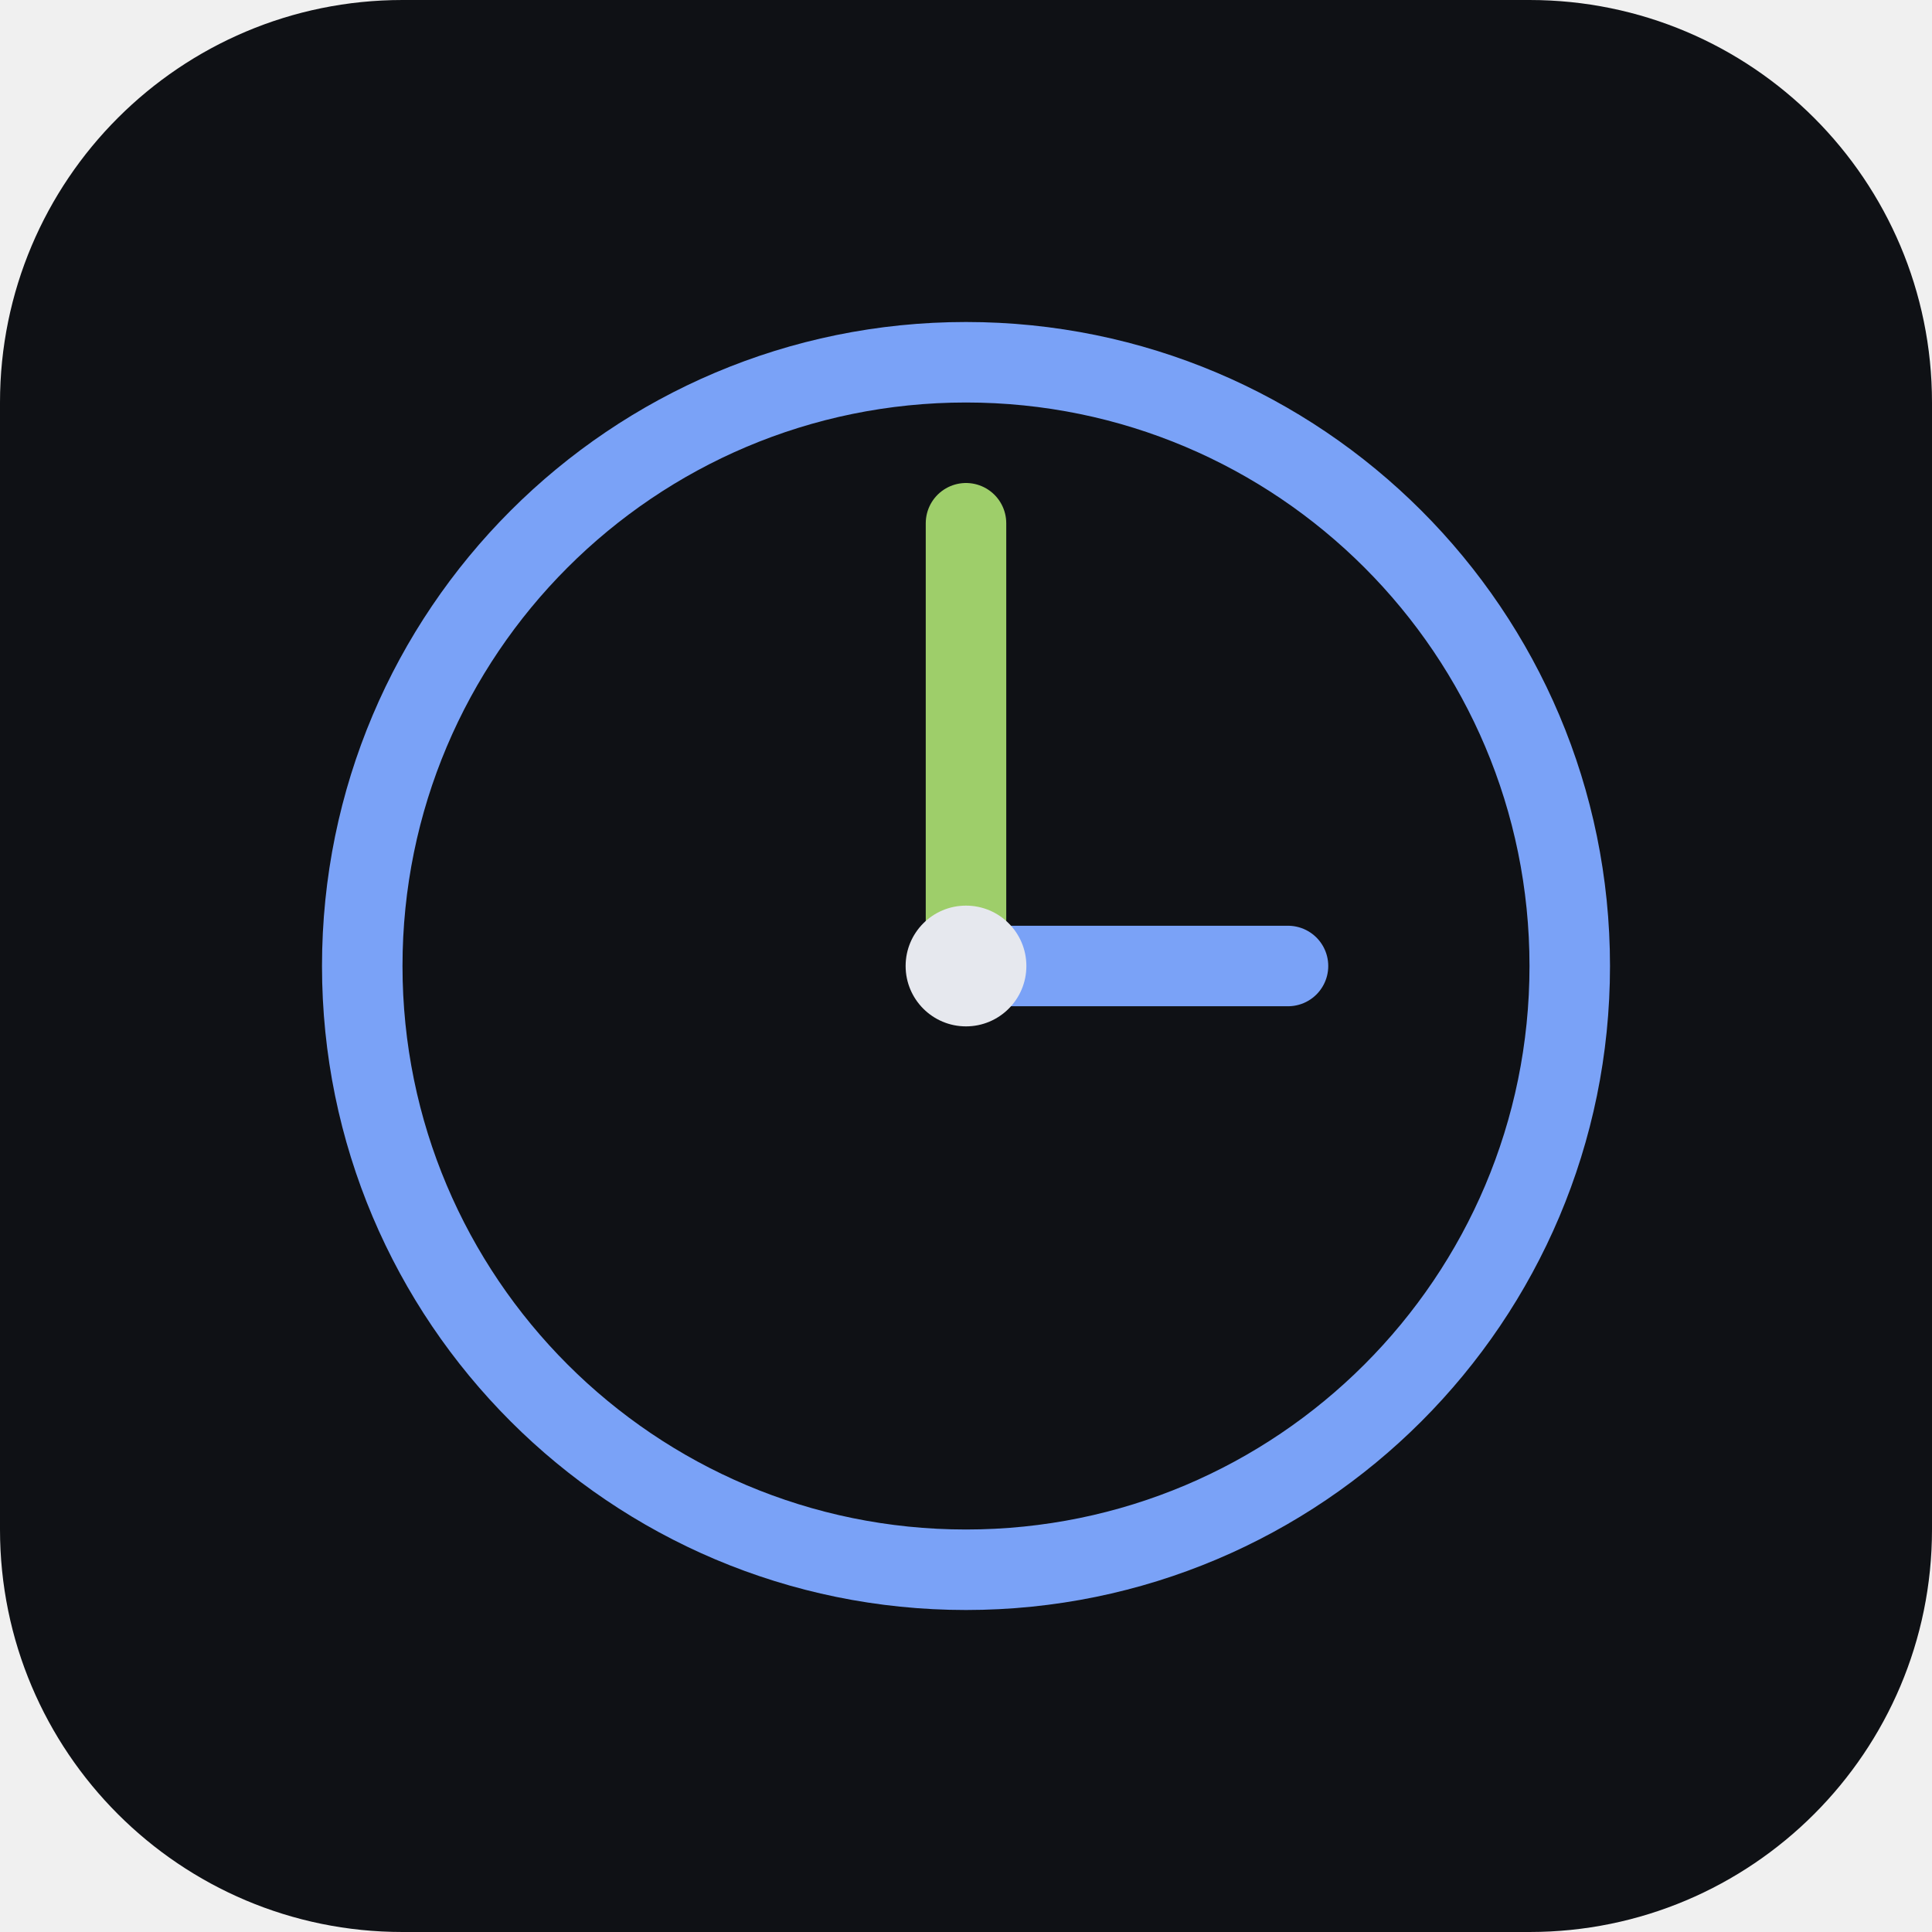
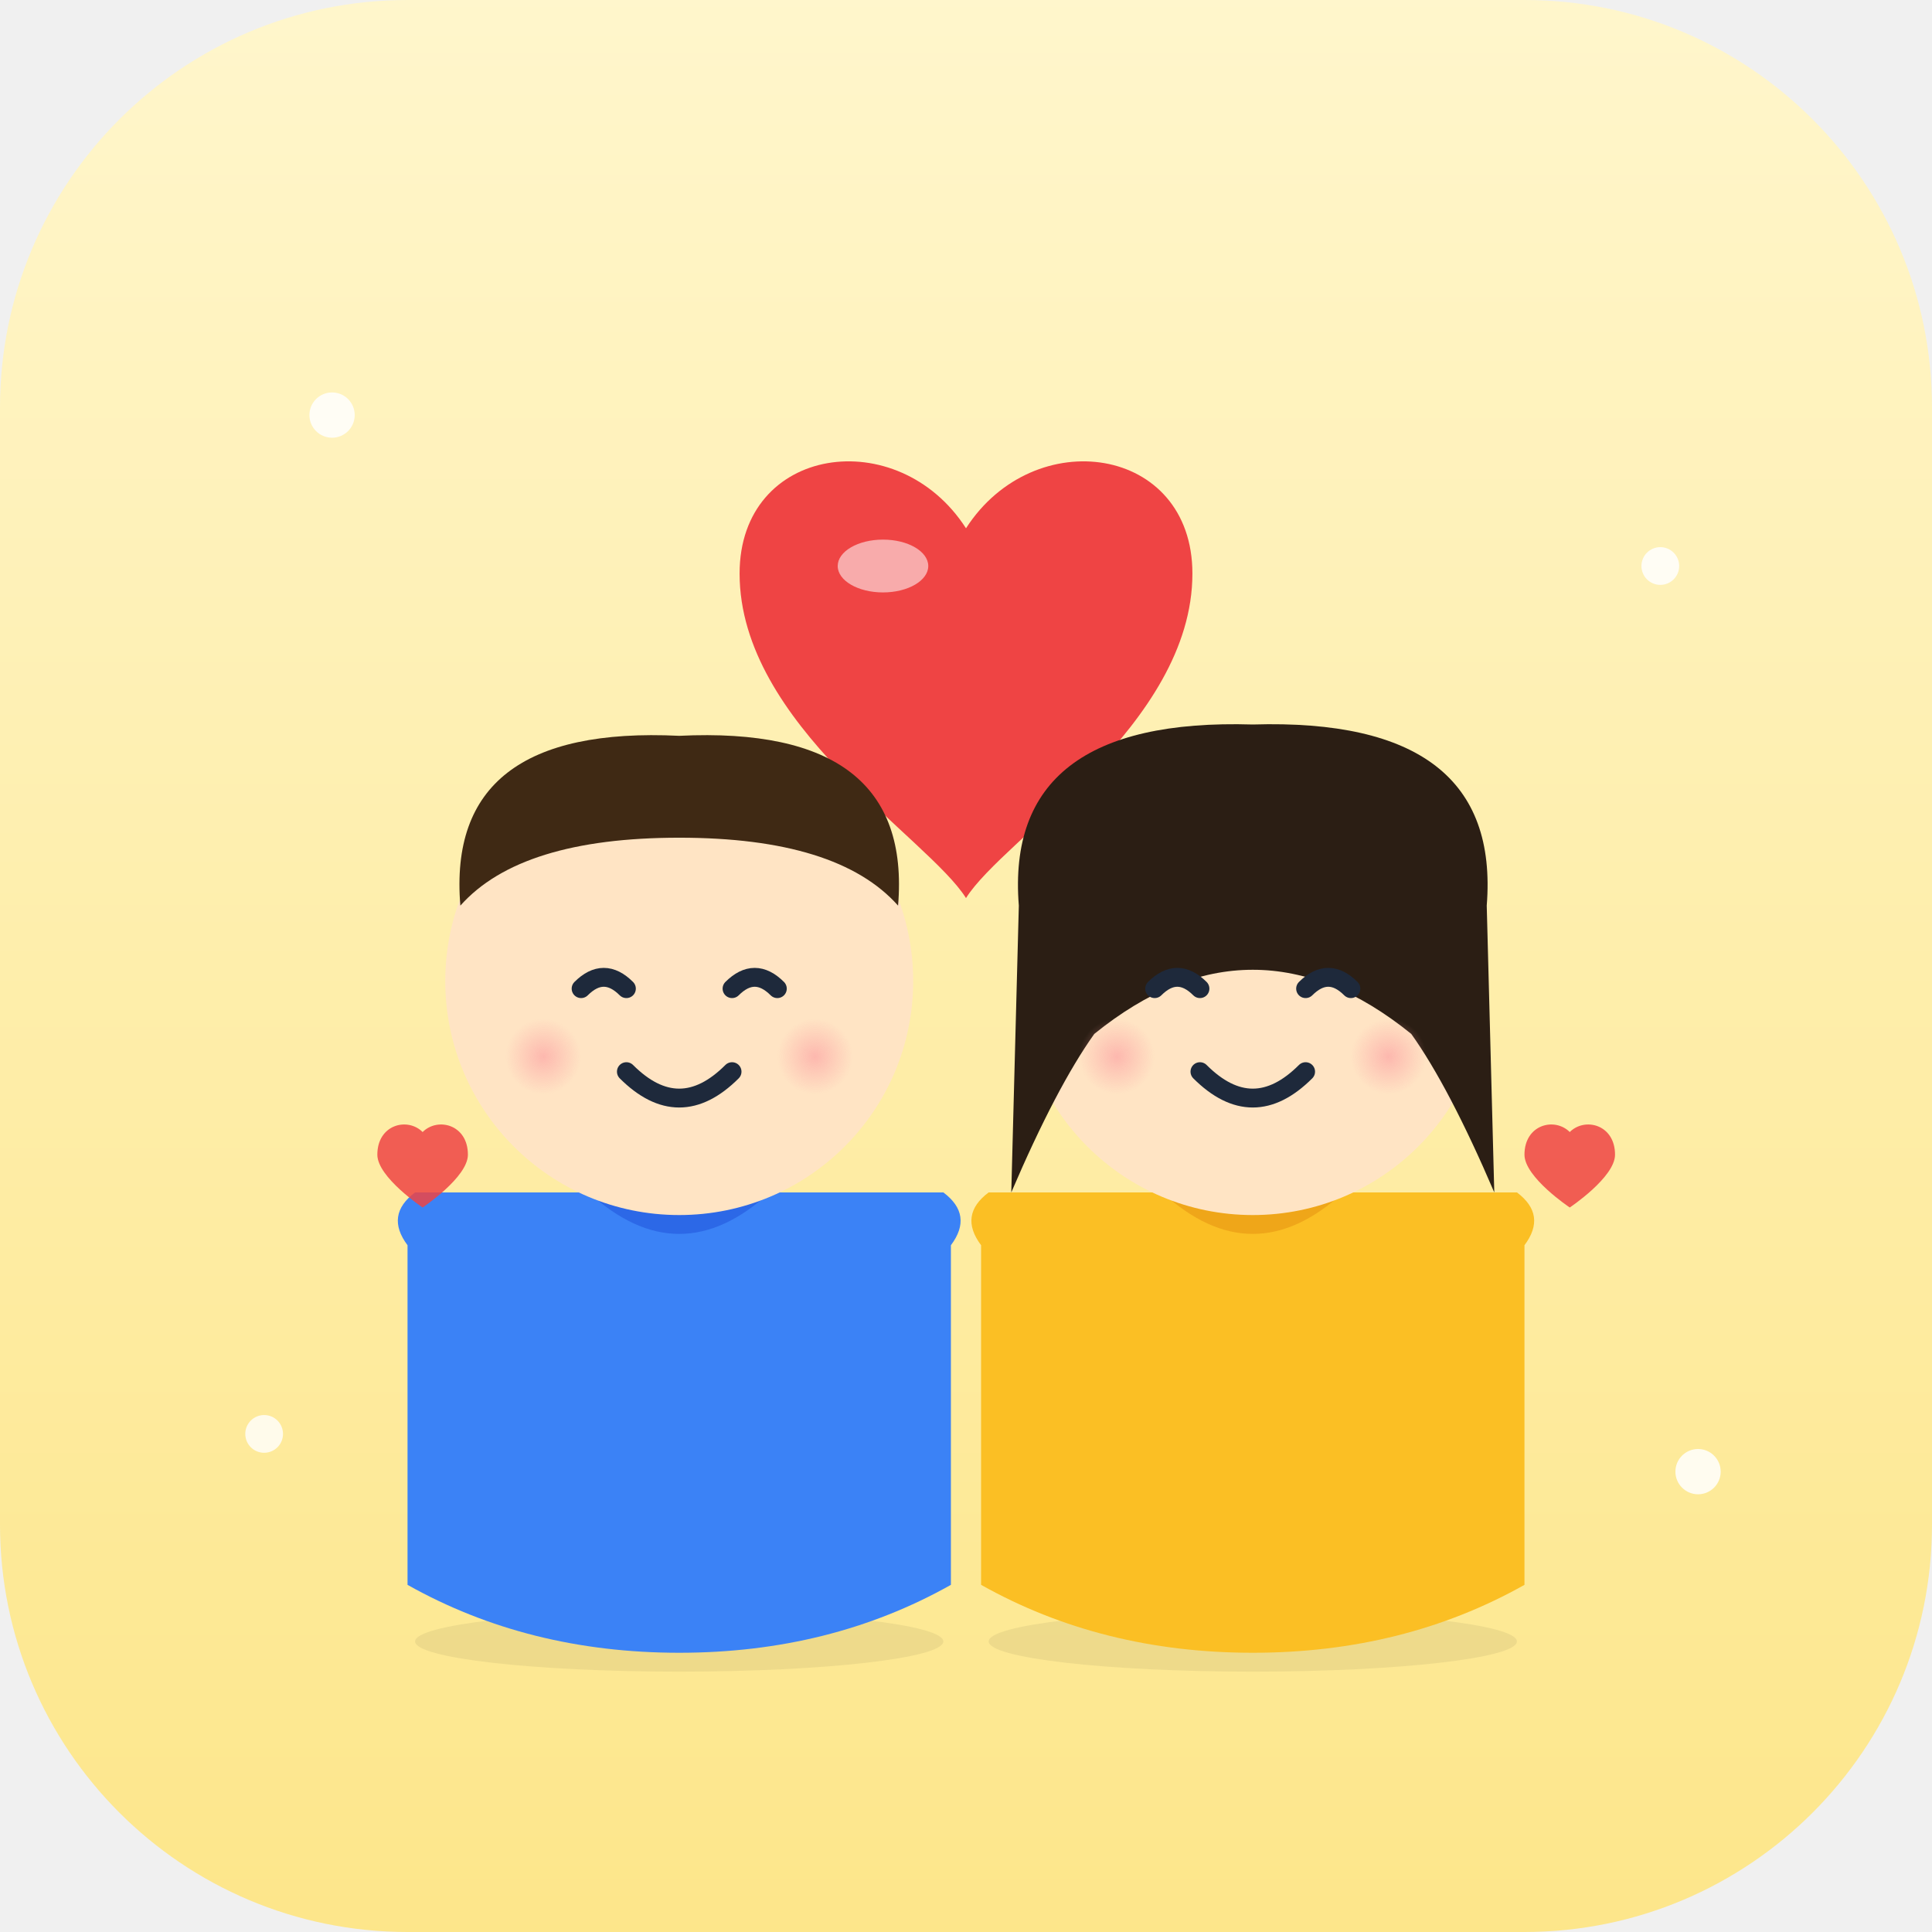
- <svg xmlns="http://www.w3.org/2000/svg" viewBox="0 0 192 192">
-   <rect width="192" height="192" rx="40" fill="#0f1115" />
-   <circle cx="96" cy="96" r="60" fill="none" stroke="#7aa2f7" stroke-width="8" />
-   <line x1="96" y1="96" x2="96" y2="52" stroke="#9ece6a" stroke-width="8" stroke-linecap="round" />
-   <line x1="96" y1="96" x2="128" y2="96" stroke="#7aa2f7" stroke-width="8" stroke-linecap="round" />
-   <circle cx="96" cy="96" r="6" fill="#e6e8ee" />
+ <svg xmlns="http://www.w3.org/2000/svg" viewBox="0 0 512 512">
+   <defs>
+     <linearGradient id="bg" x1="0" y1="0" x2="0" y2="1">
+       <stop offset="0" stop-color="#fff6cc" />
+       <stop offset="1" stop-color="#fde68a" />
+     </linearGradient>
+     <radialGradient id="cheek" cx="0.5" cy="0.5" r="0.5">
+       <stop offset="0" stop-color="#fca5a5" stop-opacity="0.7" />
+       <stop offset="1" stop-color="#fca5a5" stop-opacity="0" />
+     </radialGradient>
+   </defs>
+   <rect width="512" height="512" rx="108" fill="url(#bg)" />
+   <circle cx="88" cy="110" r="6" fill="#fff" opacity="0.85" />
+   <circle cx="440" cy="150" r="5" fill="#fff" opacity="0.85" />
+   <circle cx="70" cy="380" r="5" fill="#fff" opacity="0.8" />
+   <circle cx="450" cy="390" r="6" fill="#fff" opacity="0.85" />
+   <g transform="translate(256, 120)">
+     <path d="M0,20 C-18,-8 -60,-2 -60,32 C-60,72 -10,102 0,118 C10,102 60,72 60,32 C60,-2 18,-8 0,20 Z" fill="#ef4444" />
+     <ellipse cx="-22" cy="30" rx="12" ry="7" fill="#fff" opacity="0.55" />
+   </g>
+   <g transform="translate(180, 330)">
+     <ellipse cx="0" cy="105" rx="70" ry="8" fill="#000" opacity="0.06" />
+     <path d="M-72,0 Q-78,-8 -70,-14 L70,-14 Q78,-8 72,0 L72,90 Q40,108 0,108 Q-40,108 -72,90 Z" fill="#3b82f6" />
+     <path d="M-24,-14 Q0,8 24,-14 Z" fill="#1d4ed8" opacity="0.5" />
+     <rect x="-14" y="-24" width="28" height="14" rx="4" fill="#ffe4c4" />
+     <circle cx="0" cy="-70" r="62" fill="#ffe4c4" />
+     <path d="M-58,-90 Q-62,-138 0,-135 Q62,-138 58,-90 Q42,-108 0,-108 Q-42,-108 -58,-90 Z" fill="#3f2914" />
+     <path d="M-26,-68 Q-20,-74 -14,-68" stroke="#1e293b" stroke-width="5" fill="none" stroke-linecap="round" />
+     <path d="M14,-68 Q20,-74 26,-68" stroke="#1e293b" stroke-width="5" fill="none" stroke-linecap="round" />
+     <path d="M-14,-46 Q0,-32 14,-46" stroke="#1e293b" stroke-width="5" fill="none" stroke-linecap="round" />
+     <circle cx="-36" cy="-50" r="10" fill="url(#cheek)" />
+     <circle cx="36" cy="-50" r="10" fill="url(#cheek)" />
+   </g>
+   <g transform="translate(332, 330)">
+     <ellipse cx="0" cy="105" rx="70" ry="8" fill="#000" opacity="0.06" />
+     <path d="M-72,0 Q-78,-8 -70,-14 L70,-14 Q78,-8 72,0 L72,90 Q40,108 0,108 Q-40,108 -72,90 Z" fill="#fbbf24" />
+     <path d="M-24,-14 Q0,8 24,-14 Z" fill="#d97706" opacity="0.35" />
+     <rect x="-14" y="-24" width="28" height="14" rx="4" fill="#ffe4c4" />
+     <circle cx="0" cy="-70" r="62" fill="#ffe4c4" />
+     <path d="M-62,-90 Q-66,-140 0,-138 Q66,-140 62,-90 L64,-14 Q52,-42 42,-56 Q0,-90 -42,-56 Q-52,-42 -64,-14 Z" fill="#2b1e14" />
+     <path d="M-40,-108 Q-20,-125 0,-118 Q20,-125 40,-108 Q30,-95 0,-95 Q-30,-95 -40,-108 Z" fill="#2b1e14" />
+     <path d="M-26,-68 Q-20,-74 -14,-68" stroke="#1e293b" stroke-width="5" fill="none" stroke-linecap="round" />
+     <path d="M14,-68 Q20,-74 26,-68" stroke="#1e293b" stroke-width="5" fill="none" stroke-linecap="round" />
+     <path d="M-14,-46 Q0,-32 14,-46" stroke="#1e293b" stroke-width="5" fill="none" stroke-linecap="round" />
+     <circle cx="-36" cy="-50" r="10" fill="url(#cheek)" />
+     <circle cx="36" cy="-50" r="10" fill="url(#cheek)" />
+   </g>
+   <path d="M112,300 C108,296 100,298 100,306 C100,312 112,320 112,320 C112,320 124,312 124,306 C124,298 116,296 112,300 Z" fill="#ef4444" opacity="0.85" />
+   <path d="M416,300 C412,296 404,298 404,306 C404,312 416,320 416,320 C416,320 428,312 428,306 C428,298 420,296 416,300 Z" fill="#ef4444" opacity="0.85" />
</svg>
